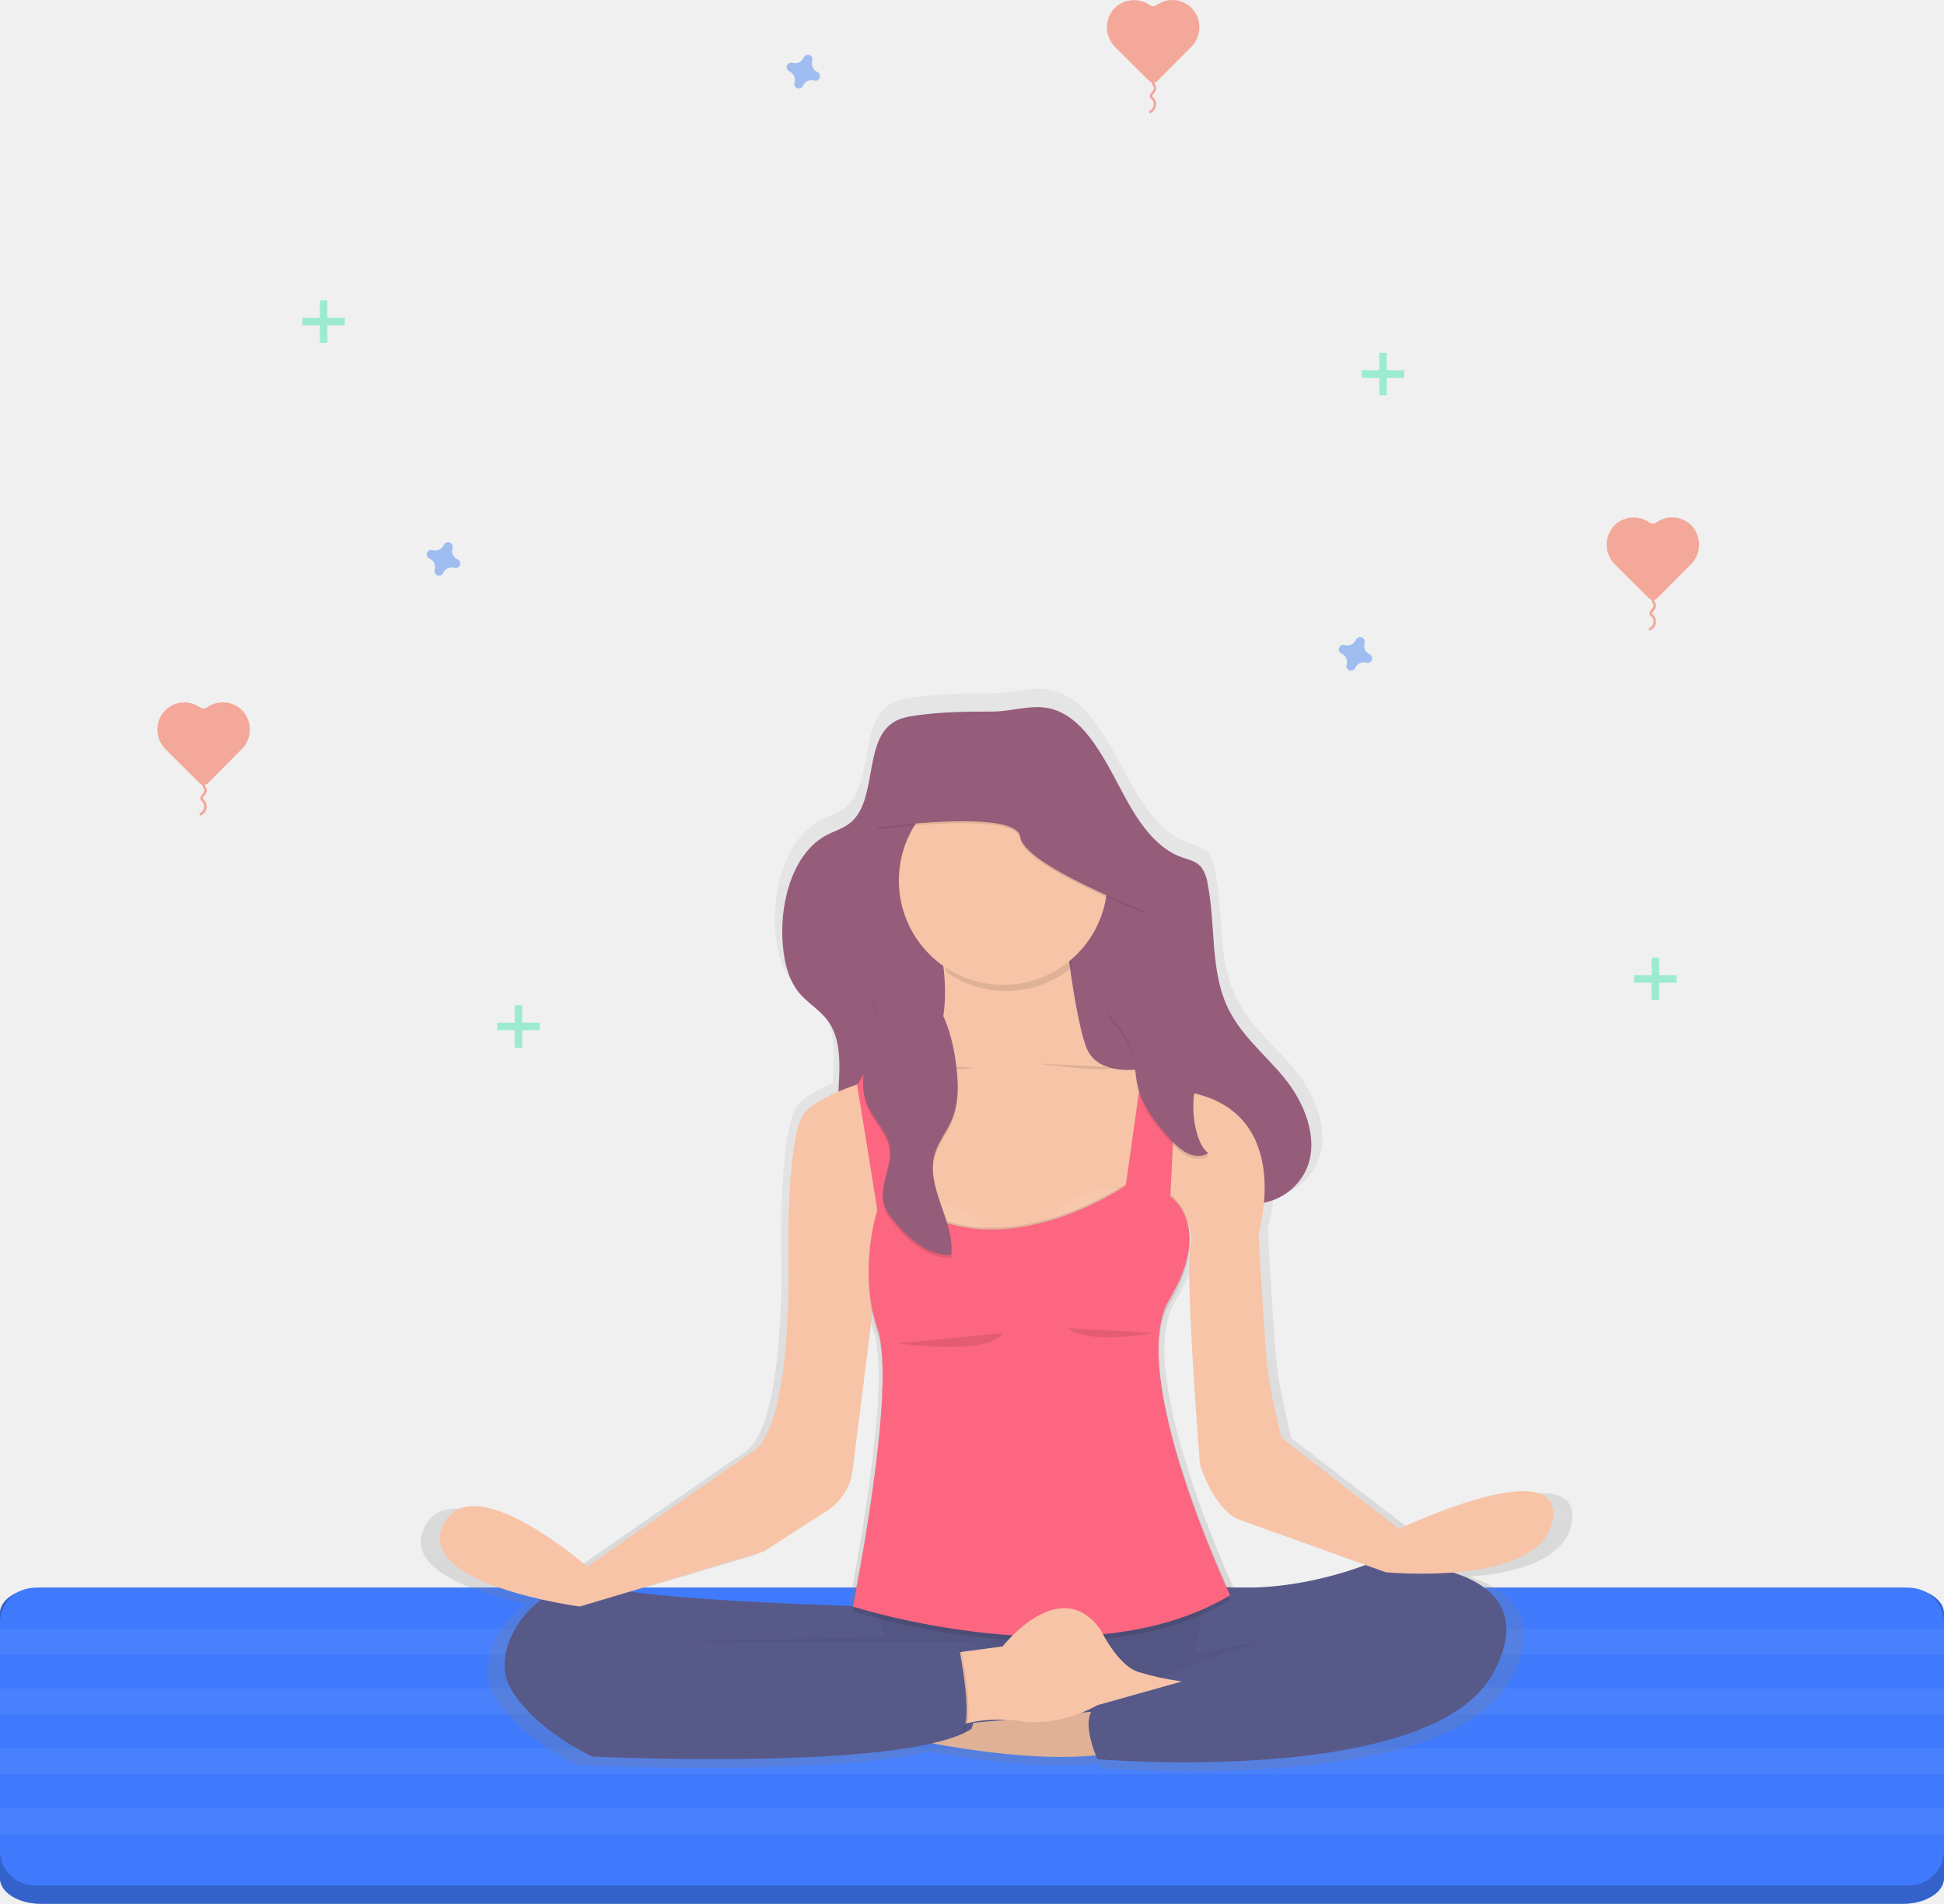
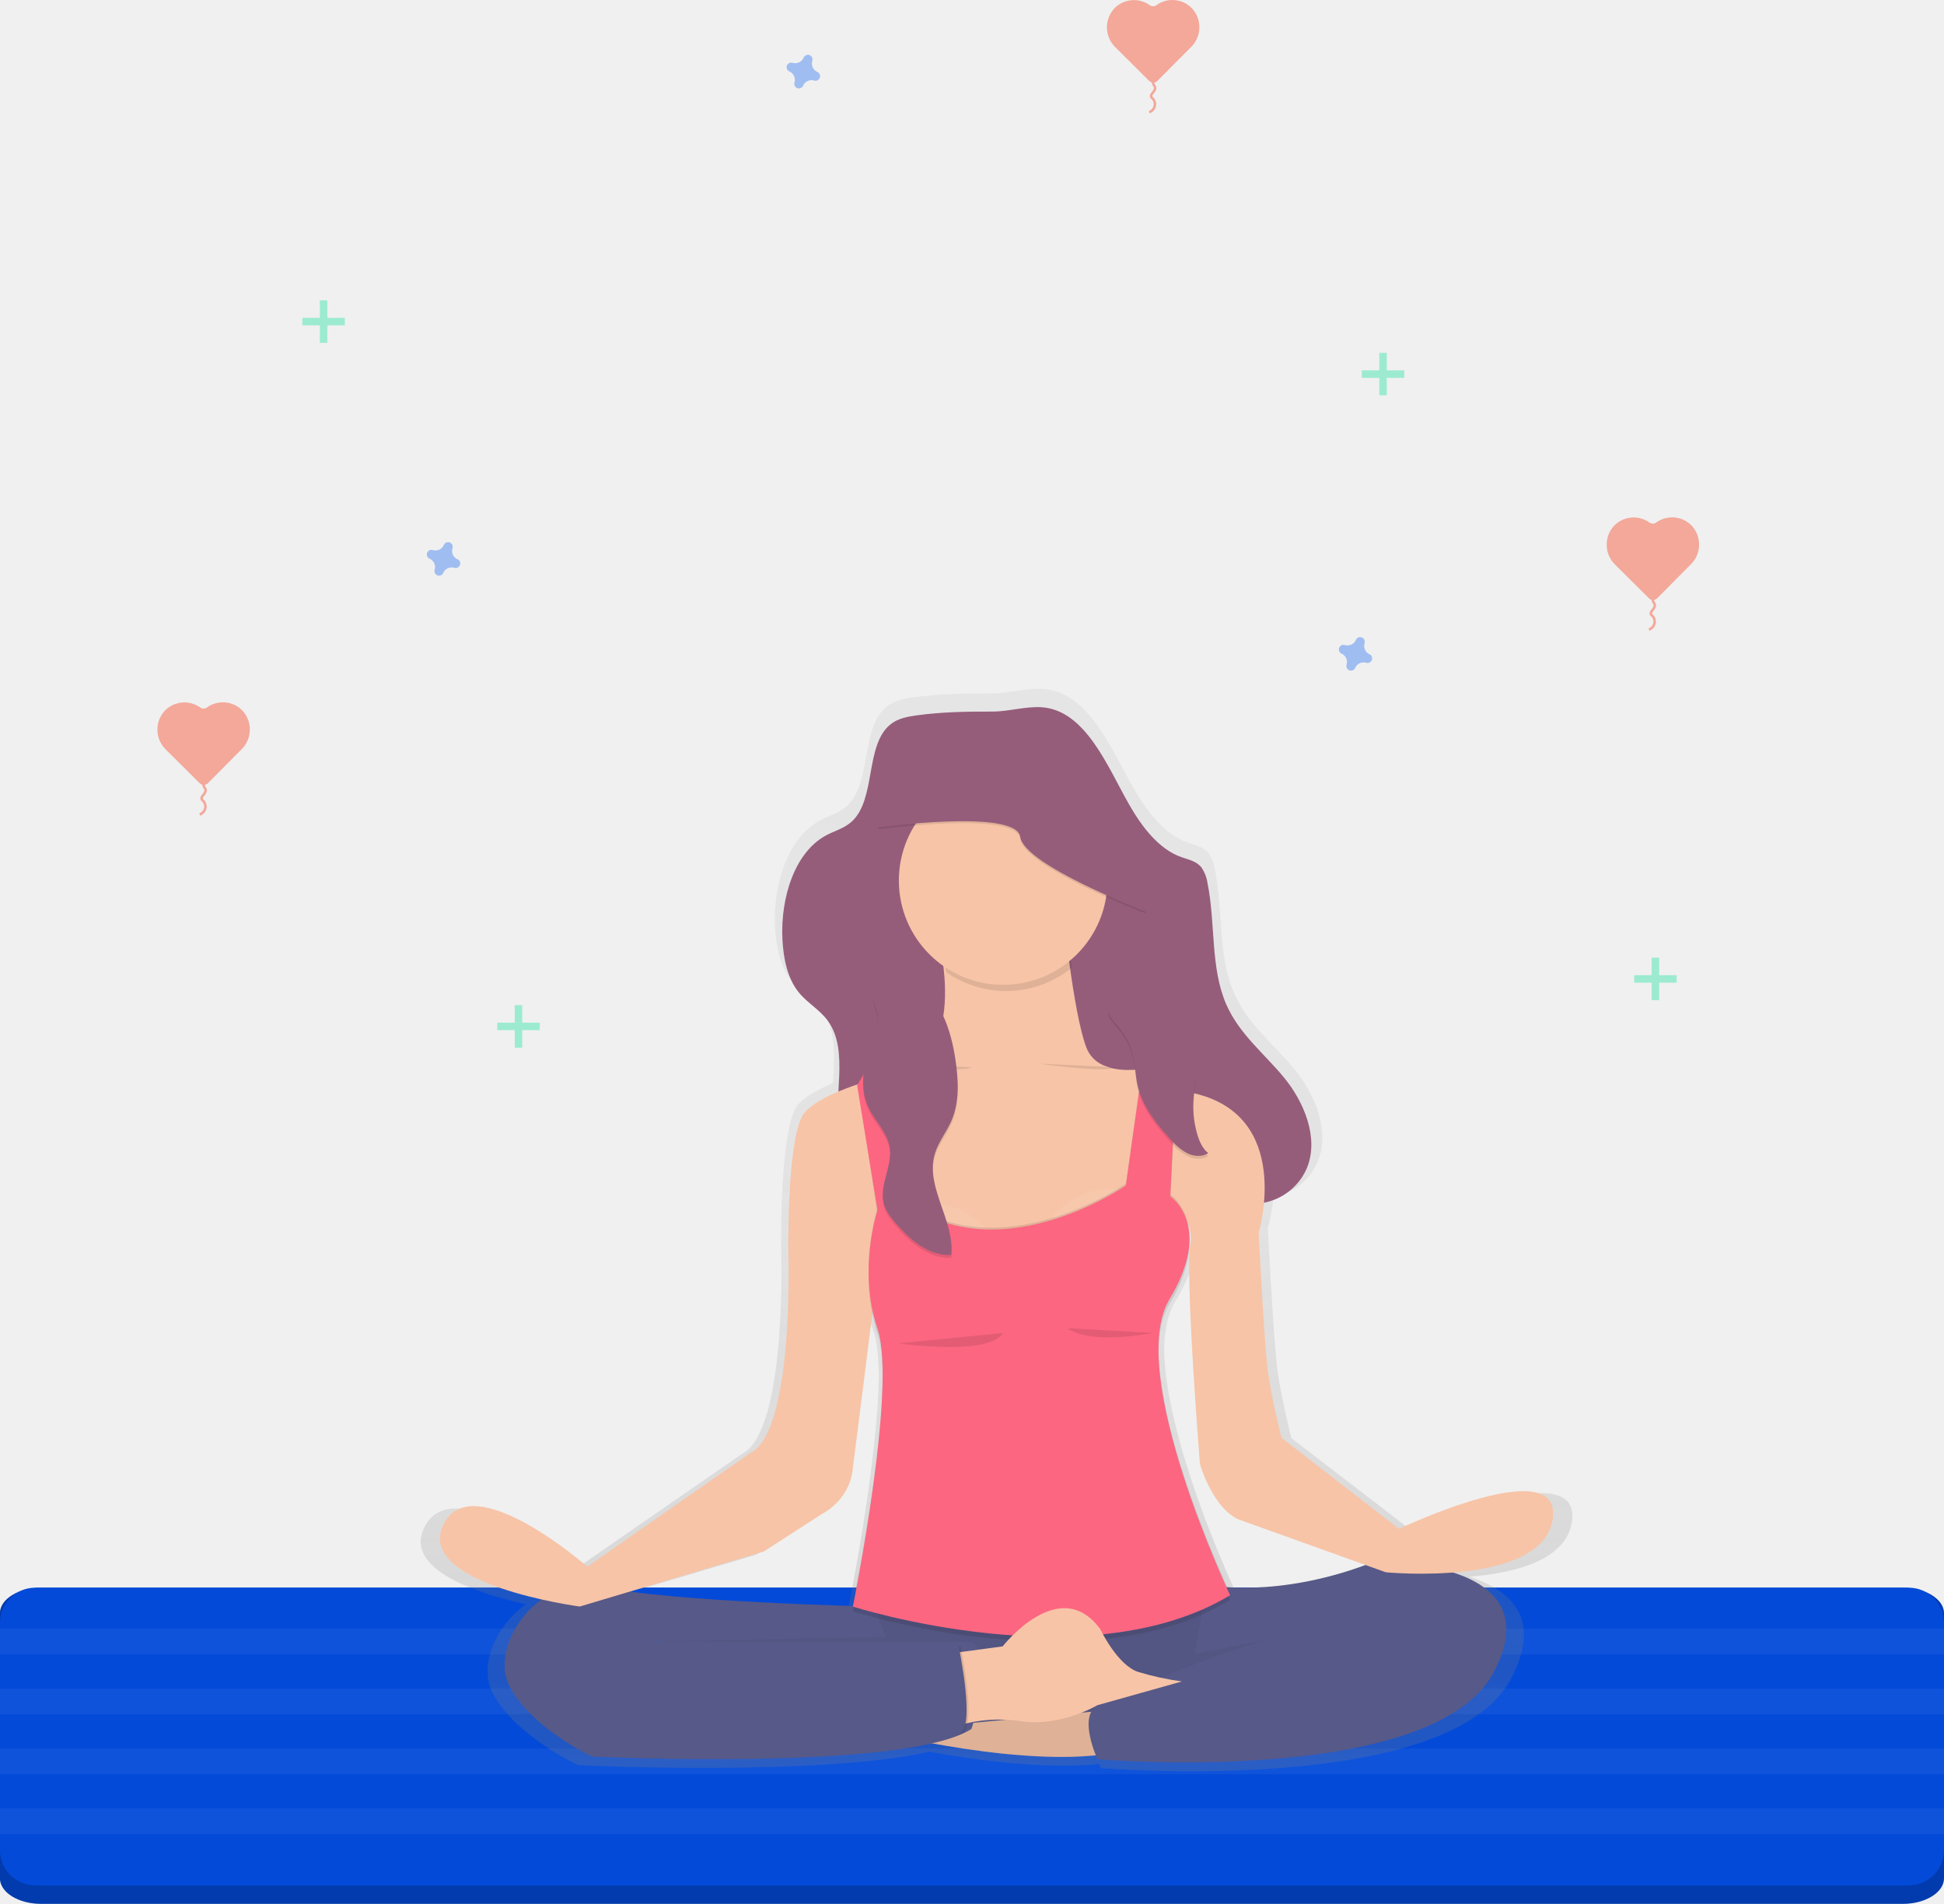
<svg xmlns="http://www.w3.org/2000/svg" id="46e57871-9956-42ae-80ad-44debb9ce8bb" data-name="Layer 1" width="778" height="761.81" viewBox="0 0 778 761.81">
  <defs>
    <linearGradient id="4e52bdea-3ee3-4982-ab0f-41ec51f7690b" x1="593" y1="777.92" x2="593" y2="344.92" gradientUnits="userSpaceOnUse">
      <stop offset="0" stop-color="gray" stop-opacity="0.25" />
      <stop offset="0.54" stop-color="gray" stop-opacity="0.12" />
      <stop offset="1" stop-color="gray" stop-opacity="0.1" />
    </linearGradient>
  </defs>
-   <path d="M955.66,704.53h-745c-9.12,0-16.51,4.59-16.51,10.25v106c0,5.66,7.39,10.25,16.51,10.25h745c9.12,0,16.52-4.59,16.52-10.25v-106C972.18,709.12,964.78,704.53,955.66,704.53Z" transform="translate(-194.18 -69.27)" fill="#407afc" />
+   <path d="M955.66,704.53h-745c-9.12,0-16.51,4.59-16.51,10.25v106c0,5.66,7.39,10.25,16.51,10.25h745c9.12,0,16.52-4.59,16.52-10.25v-106C972.18,709.12,964.78,704.53,955.66,704.53Z" transform="translate(-194.18 -69.27)" fill="#034ad8" />
  <path d="M955.66,704.53h-745c-9.12,0-16.51,4.59-16.51,10.25v106c0,5.66,7.39,10.25,16.51,10.25h745c9.12,0,16.52-4.59,16.52-10.25v-106C972.18,709.12,964.78,704.53,955.66,704.53Z" transform="translate(-194.18 -69.27)" opacity="0.2" />
-   <rect y="635.26" width="778" height="119.12" rx="14.09" ry="14.09" fill="#407afc" />
+   <rect y="635.26" width="778" height="119.12" rx="14.09" ry="14.09" fill="#034ad8" />
  <rect y="651.69" width="778" height="10.27" fill="#fff" opacity="0.05" />
  <rect y="675.65" width="778" height="10.27" fill="#fff" opacity="0.05" />
  <rect y="699.61" width="778" height="10.27" fill="#fff" opacity="0.05" />
  <rect y="723.57" width="778" height="10.27" fill="#fff" opacity="0.05" />
  <g opacity="0.5">
    <path d="M854.32,278.35a10.9,10.9,0,0,0-14.21,1.32,11.13,11.13,0,0,0,.44,15.51l13.58,13.5a2.27,2.27,0,0,0,3.21,0l13.5-13.58a11.13,11.13,0,0,0,.36-15.51A10.88,10.88,0,0,0,857,278.34,2.3,2.3,0,0,1,854.32,278.35Z" transform="translate(-194.18 -69.27)" fill="#f55f44" />
    <path d="M855.83,308.15a2,2,0,0,0,0,1.89,9.77,9.77,0,0,1,.53.88c.35.87-.26,1.82-.88,2.53-.39.45-.82,1.05-.57,1.6a2.07,2.07,0,0,0,.46.52,3.34,3.34,0,0,1-1.27,5.58" transform="translate(-194.18 -69.27)" fill="none" stroke="#f55f44" stroke-miterlimit="10" />
  </g>
  <g opacity="0.5">
    <path d="M274.32,352.35a10.9,10.9,0,0,0-14.21,1.32,11.13,11.13,0,0,0,.44,15.51l13.58,13.5a2.27,2.27,0,0,0,3.21,0l13.5-13.58a11.13,11.13,0,0,0,.36-15.51A10.88,10.88,0,0,0,277,352.34,2.3,2.3,0,0,1,274.32,352.35Z" transform="translate(-194.18 -69.27)" fill="#f55f44" />
    <path d="M275.83,382.15a2,2,0,0,0,0,1.89,9.77,9.77,0,0,1,.53.88c.35.87-.26,1.82-.88,2.53-.39.45-.82,1.05-.57,1.6a2.07,2.07,0,0,0,.46.52,3.34,3.34,0,0,1-1.27,5.58" transform="translate(-194.18 -69.27)" fill="none" stroke="#f55f44" stroke-miterlimit="10" />
  </g>
  <g opacity="0.5">
    <path d="M654.32,71.35a10.9,10.9,0,0,0-14.21,1.32,11.13,11.13,0,0,0,.44,15.51l13.58,13.5a2.27,2.27,0,0,0,3.21,0l13.5-13.58a11.13,11.13,0,0,0,.36-15.51A10.88,10.88,0,0,0,657,71.34,2.3,2.3,0,0,1,654.32,71.35Z" transform="translate(-194.18 -69.27)" fill="#f55f44" />
    <path d="M655.83,101.15a2,2,0,0,0,0,1.89,9.77,9.77,0,0,1,.53.88c.35.87-.26,1.82-.88,2.53-.39.45-.82,1-.57,1.6a2.07,2.07,0,0,0,.46.52,3.34,3.34,0,0,1-1.27,5.58" transform="translate(-194.18 -69.27)" fill="none" stroke="#f55f44" stroke-miterlimit="10" />
  </g>
  <g opacity="0.5">
    <rect x="552" y="141.18" width="3" height="17" fill="#47e6b1" />
    <rect x="746.18" y="210.44" width="3" height="17" transform="translate(772.44 -598) rotate(90)" fill="#47e6b1" />
  </g>
  <g opacity="0.5">
    <rect x="206" y="402.18" width="3" height="17" fill="#47e6b1" />
    <rect x="400.18" y="471.44" width="3" height="17" transform="translate(687.44 9) rotate(90)" fill="#47e6b1" />
  </g>
  <g opacity="0.5">
    <rect x="128" y="120.18" width="3" height="17" fill="#47e6b1" />
    <rect x="322.18" y="189.44" width="3" height="17" transform="translate(327.44 -195) rotate(90)" fill="#47e6b1" />
  </g>
  <g opacity="0.5">
    <rect x="661" y="383.18" width="3" height="17" fill="#47e6b1" />
    <rect x="855.18" y="452.44" width="3" height="17" transform="translate(1123.44 -465) rotate(90)" fill="#47e6b1" />
  </g>
  <path d="M742.27,331.06a3.68,3.68,0,0,1-2-4.44,1.19,1.19,0,0,0,.08-.41h0A1.84,1.84,0,0,0,737,325h0a2.08,2.08,0,0,0-.2.36,3.68,3.68,0,0,1-4.44,2,1.86,1.86,0,0,0-.41-.08h0a1.84,1.84,0,0,0-1.22,3.31h0a1.82,1.82,0,0,0,.36.2,3.67,3.67,0,0,1,2,4.44,2,2,0,0,0-.08.41h0a1.84,1.84,0,0,0,3.31,1.22h0a1.58,1.58,0,0,0,.2-.36,3.69,3.69,0,0,1,4.45-2.05,1.77,1.77,0,0,0,.4.08h0a1.84,1.84,0,0,0,1.22-3.31h0A1.58,1.58,0,0,0,742.27,331.06Z" transform="translate(-194.18 -69.27)" fill="#4d8af0" opacity="0.5" />
  <path d="M377.27,293.06a3.68,3.68,0,0,1-2-4.44,1.19,1.19,0,0,0,.08-.41h0A1.84,1.84,0,0,0,372,287h0a2.08,2.08,0,0,0-.2.36,3.68,3.68,0,0,1-4.44,2,1.86,1.86,0,0,0-.41-.08h0a1.84,1.84,0,0,0-1.22,3.31h0a1.82,1.82,0,0,0,.36.2,3.67,3.67,0,0,1,2.05,4.44,2,2,0,0,0-.08.41h0a1.84,1.84,0,0,0,3.31,1.22h0a1.58,1.58,0,0,0,.2-.36,3.69,3.69,0,0,1,4.45-2.05,1.77,1.77,0,0,0,.4.08h0a1.84,1.84,0,0,0,1.22-3.31h0A1.58,1.58,0,0,0,377.27,293.06Z" transform="translate(-194.18 -69.27)" fill="#4d8af0" opacity="0.5" />
  <path d="M521.27,98.06a3.68,3.68,0,0,1-2-4.44,1.19,1.19,0,0,0,.08-.41h0A1.84,1.84,0,0,0,516,92h0a2.08,2.08,0,0,0-.2.36,3.68,3.68,0,0,1-4.44,2.05,1.86,1.86,0,0,0-.41-.08h0a1.84,1.84,0,0,0-1.22,3.31h0a1.82,1.82,0,0,0,.36.2,3.67,3.67,0,0,1,2.05,4.44,2,2,0,0,0-.08.41h0a1.84,1.84,0,0,0,3.31,1.22h0a1.58,1.58,0,0,0,.2-.36,3.69,3.69,0,0,1,4.45-2.05,1.77,1.77,0,0,0,.4.08h0a1.84,1.84,0,0,0,1.22-3.31h0A1.58,1.58,0,0,0,521.27,98.06Z" transform="translate(-194.18 -69.27)" fill="#4d8af0" opacity="0.5" />
  <path d="M759.66,682.08,711,644.71s-3.92-15.56-5.49-26.46-3.93-57.6-3.93-57.6a67.73,67.73,0,0,0,2.21-12.36c.48-.1,1-.22,1.45-.35a24.25,24.25,0,0,0,16.39-14.13c5-12.44-1.46-27.14-9.64-37s-18.48-17.78-23.86-30c-6.64-15.05-4.37-33.26-7.76-49.74a15.05,15.05,0,0,0-2.5-6.43c-2.11-2.61-5.4-3.17-8.33-4.21-9.28-3.3-16.24-12.31-21.67-21.72-8.79-15.25-17.89-38.45-36-39.77-6.73-.49-13.75,1.78-20.56,1.76-10.55,0-21,.13-31.46,1.58-3.74.51-7.61,1.21-10.73,3.67-10.71,8.48-5.86,30.87-16.18,40-3.07,2.7-7,3.68-10.47,5.54-13.08,7-18.89,25.67-18.12,42.46.37,7.88,2,16.07,6.65,21.82,3.69,4.6,8.93,7.24,12.37,12.1,5.53,7.82,4.78,18.21,4.18,28.77-7.4,3.1-13.34,6.66-15.21,10.49C506,526,506.82,570,506.82,570s2.35,72-15.71,81l-67.52,46.7s-47.9-41.64-59.68-17.12c-8.05,16.77,21.35,26.26,40.75,30.58-12.23,8.68-19,24.72-13.27,35.58,9,17.13,34.16,28.8,34.16,28.8s95.95,4.63,140.3-5.31h.73c18.83,3.41,45.85,7,67.52,4.84.42,1,.71,1.64.71,1.64s139,11.68,164.11-35.8c12.88-24.36-.56-35.6-16.72-40.78,18.09-1.44,38.69-6.5,41.06-21.89C827.58,650.16,759.66,682.08,759.66,682.08Zm-14,14.89c-25.44,9.26-46.08,9.78-57.08,9.09-5.4-11.78-27.92-62.79-28.51-96.94.15-7.62,1.5-14.28,4.55-19.28,6.54-10.77,8.48-19.22,8.26-25.63,0-.47,0-.94,0-1.4a26.17,26.17,0,0,0-.56-5.83,15.34,15.34,0,0,1,.92,8.34c-2.35,12.06,3.93,90.29,3.93,90.29s5.1,17.52,15.7,22.57Zm-249.08-5.55L521,675.85s11.39-5.45,12.57-18.68l8.05-63.23a64.44,64.44,0,0,0,2.15,8c1.42,4.15,2,10.23,2.12,17.47-.31,35.29-12.32,93.84-12.32,93.84l.14,0c0,.17-.06.31-.08.42l-.85.05c-19.75-.6-65.78-2.32-91.54-5.89ZM454,728.27v.12h-6Z" transform="translate(-194.18 -69.27)" fill="url(#4e52bdea-3ee3-4982-ab0f-41ec51f7690b)" />
  <path d="M646,391.06c5.24,9.18,12,18,21,21.17,2.83,1,6,1.57,8,4.12a14.74,14.74,0,0,1,2.43,6.27c3.27,16.06,1.08,33.81,7.5,48.5,5.2,11.89,15.15,19.63,23.06,29.22s14.11,23.93,9.32,36.05a23.53,23.53,0,0,1-15.85,13.78c-6.62,1.8-13.53,1.05-20.25-.14-8.86-1.57-17.88-4-25.26-10-12.77-10.38-18.17-29-24.85-45.57-3.14-7.76-7.31-15.89-14.21-18.66-7.9-3.18-16.79,2.13-21.92,9.92s-7.4,17.58-9.89,27c-2.8,10.64-6.34,21.68-13.71,28.64a23.07,23.07,0,0,1-24.64,4.92c-8.2-3.41-14.68-12.06-16.57-22.09-2.9-15.45,4.06-34-4.49-46.22-3.32-4.73-8.39-7.31-11.95-11.79-4.45-5.61-6.07-13.6-6.42-21.27-.75-16.38,4.86-34.63,17.51-41.41,3.38-1.81,7.15-2.76,10.12-5.4,10-8.89,5.28-30.72,15.63-39,3-2.41,6.76-3.08,10.38-3.59,10.14-1.4,20.21-1.56,30.4-1.53,6.59,0,13.38-2.2,19.88-1.72C628.72,353.57,637.51,376.19,646,391.06Z" transform="translate(-194.18 -69.27)" fill="#965d7b" />
  <polygon points="264.1 652.85 267.93 698.22 535.82 696.62 530.71 647.09 440.14 636.55 281.32 646.14 264.1 652.85" fill="#575988" />
  <polygon points="264.1 652.85 267.93 698.22 535.82 696.62 530.71 647.09 440.14 636.55 281.32 646.14 264.1 652.85" opacity="0.05" />
  <path d="M634.55,753.82l-89.18,8.35s61.1,15.56,96.77,8Z" transform="translate(-194.18 -69.27)" fill="#f7c4a7" />
  <path d="M634.55,753.82l-89.18,8.35s61.1,15.56,96.77,8Z" transform="translate(-194.18 -69.27)" opacity="0.1" />
  <path d="M566.62,434.29s17.46,45.92-8.35,66.41-4.55,77.8-4.55,77.8l99.43-4.56s9.86-64.51,4.55-78.17c0,0-23.53,6.83-28.84-7.59s-9.11-53.89-9.11-53.89Z" transform="translate(-194.18 -69.27)" fill="#f7c4a7" />
  <path d="M543.85,712.08s-83.87-1.9-108.53-8S389.4,727.26,398.13,744s33,28.08,33,28.08,124.86,6.07,151.8-11c0,0,10.25-29.22,0-34.91H452.77l96-1.9Z" transform="translate(-194.18 -69.27)" fill="#575988" />
  <path d="M677.05,703.35s28.09,6.07,66.79-9.11c0,0,72.49-2.27,48.2,44s-158.63,34.92-158.63,34.92-8-17.08,0-21.63,77.42-33.78,99.05-32.26l-60,11.76Z" transform="translate(-194.18 -69.27)" fill="#575988" />
  <path d="M623.19,456.38c-1.45-10.81-2.3-19.62-2.3-19.62H567.76a103.51,103.51,0,0,1,5.08,21.48,41.75,41.75,0,0,0,50.35-1.86Z" transform="translate(-194.18 -69.27)" opacity="0.1" />
  <circle cx="401.47" cy="352.31" r="41.74" fill="#f7c4a7" />
  <path d="M571.17,494.25s-50.09,9.49-56.16,22-5.31,55.41-5.31,55.41,2.27,70.2-15.18,78.93l-65.28,45.54s-46.29-40.6-57.68-16.7,54.65,32.64,54.65,32.64l73.62-22,23.53-15.18s11-5.31,12.14-18.22l9.87-78.17,39.47-11.39h63.75l8.54-24.38s15.75,12.62,13.47,24.38,3.8,88,3.8,88,4.93,17.07,15.18,22l59.2,21.25s62.61,6.07,66.79-21.25S754.09,681,754.09,681L707,644.53s-3.79-15.18-5.31-25.81-3.79-56.16-3.79-56.16,14.42-47.82-27.33-56.16l-53.89-16.7Z" transform="translate(-194.18 -69.27)" fill="#f7c4a7" />
  <path d="M537.59,503.93l7.78,51.42s-8,23.91,0,47.44S535.5,714,535.5,714s93.74,30,151-4.56c0,0-42.12-88.8-24.29-118.4s.3-41.18.3-41.18l2.74-54.45-12.9-3.8-7.59,53.89s-52.37,36.43-91.08,4.56l-8.35-58.45Z" transform="translate(-194.18 -69.27)" opacity="0.1" />
  <path d="M591.73,565a30.75,30.75,0,0,0-39.8-11.19C564.64,563.36,578.66,565.91,591.73,565Z" transform="translate(-194.18 -69.27)" fill="#fff" opacity="0.07" />
  <path d="M613.24,559.35A30.7,30.7,0,0,1,653,548.16C640.32,557.67,626.31,560.21,613.24,559.35Z" transform="translate(-194.18 -69.27)" fill="#fff" opacity="0.07" />
  <path d="M537.59,503.93l7.78,48.76s-8,23.91,0,47.44-9.87,111.19-9.87,111.19,93.74,30,151-4.55c0,0-42.12-88.8-24.29-118.4s.3-41.18.3-41.18l2.74-54.46-12.9-3.79-7.59,53.89s-52.37,36.43-91.08,4.55l-8.35-58.44Z" transform="translate(-194.18 -69.27)" opacity="0.1" />
  <path d="M537.21,503.55l8.16,49.9s-8,23.91,0,47.44-9.87,111.19-9.87,111.19,93.74,30,151-4.55c0,0-42.12-88.81-24.29-118.41s.3-41.17.3-41.17l2.74-54.46-12.9-3.79-7.59,53.89s-52.37,36.43-91.08,4.55l-8.35-58.44Z" transform="translate(-194.18 -69.27)" fill="#fc6681" />
  <path d="M575.73,730.67,595.46,728s22.77-29.22,39.09-6.83c0,0,6.83,14.42,15.18,17.07a112.12,112.12,0,0,0,17.46,3.8l-33.78,9.49s-14.8,8.73-30.36,6.45a58.87,58.87,0,0,0-27.32,2.28Z" transform="translate(-194.18 -69.27)" fill="#f7c4a7" />
  <path d="M553.91,606.77s35.67,5.31,41.74-4.17" transform="translate(-194.18 -69.27)" opacity="0.1" />
  <path d="M621.46,600.7s6.83,6.83,34.15,1.9" transform="translate(-194.18 -69.27)" opacity="0.1" />
  <path d="M552,494.82s26.19,3.8,31.12,1.52" transform="translate(-194.18 -69.27)" opacity="0.1" />
  <path d="M609.69,494.82s26.19,3.8,31.12,1.52" transform="translate(-194.18 -69.27)" opacity="0.1" />
  <path d="M578.57,727.83s7.22,34,0,35.2-17.45-5.6-17.45-6.36,4.55-22.39,4.55-22.39Z" transform="translate(-194.18 -69.27)" opacity="0.1" />
  <path d="M577.82,727.83s7.21,34,0,35.2-17.46-5.6-17.46-6.36,4.55-22.39,4.55-22.39Z" transform="translate(-194.18 -69.27)" fill="#575988" />
  <path d="M542.59,489.84c-3.19,7.39-4.32,16.11-.94,23.41,2.58,5.57,7.63,10.08,8.6,16.14,1.22,7.61-4.42,15.33-2.31,22.74.8,2.83,2.67,5.23,4.57,7.48,5.78,6.83,13.46,13.45,22.38,12.92,1.42-13.78-10.5-27.15-6.6-40.44,1.4-4.76,4.68-8.72,6.66-13.26,3.29-7.53,2.82-16.13,1.63-24.26-1.73-11.8-6.11-26.26-17.81-31.78-5.37-2.54-13-2.73-14.91,4.17-1.05,3.68,1.4,7.14,1.73,10.74C546,482.27,544.36,485.74,542.59,489.84Z" transform="translate(-194.18 -69.27)" opacity="0.1" />
  <path d="M542.59,488.71c-3.19,7.39-4.32,16.1-.94,23.41,2.58,5.56,7.63,10.08,8.6,16.13,1.22,7.61-4.42,15.33-2.31,22.74.8,2.83,2.67,5.24,4.57,7.49,5.78,6.82,13.46,13.44,22.38,12.91,1.42-13.78-10.5-27.15-6.6-40.44,1.4-4.76,4.68-8.72,6.66-13.26,3.29-7.53,2.82-16.13,1.63-24.26-1.73-11.8-6.11-26.26-17.81-31.78-5.37-2.54-13-2.72-14.91,4.17-1.05,3.68,1.4,7.14,1.73,10.74C546,481.13,544.36,484.6,542.59,488.71Z" transform="translate(-194.18 -69.27)" fill="#965d7b" />
  <path d="M545.56,401.09s55.4-7.59,56.92,3.79,50.48,30,50.48,30l-12.15-30-22.39-37.19s-41-3-42.88,0S552,380.59,552,380.59Z" transform="translate(-194.18 -69.27)" opacity="0.1" />
  <path d="M545.56,400.33s55.4-7.59,56.92,3.79,50.48,30,50.48,30l-12.15-30-22.39-37.19s-41-3-42.88,0S552,379.83,552,379.83Z" transform="translate(-194.18 -69.27)" fill="#965d7b" />
  <path d="M642,481.42a27,27,0,0,1,5.56,11.13c.92,3.92,1,8,1.83,11.92,1.86,8.35,7.39,15.37,13.15,21.69a23.67,23.67,0,0,0,6.73,5.66c2.64,1.3,6,1.57,8.44,0-2.32-1.91-3.58-4.82-4.41-7.7a39.45,39.45,0,0,1-1.54-12.41c.25-7,2.3-14.39-.61-20.77-1.68-3.69-4.81-6.49-8-9a43.09,43.09,0,0,0-7.14-4.69c-4.72-2.35-10.12-3.38-15.33-3.9C633.9,472.66,639.83,478.86,642,481.42Z" transform="translate(-194.18 -69.27)" opacity="0.1" />
  <path d="M642,480.29a26.85,26.85,0,0,1,5.56,11.12c.92,3.92,1,8,1.83,11.92,1.86,8.35,7.39,15.37,13.15,21.69a23.67,23.67,0,0,0,6.73,5.66c2.64,1.3,6,1.57,8.44,0-2.32-1.91-3.58-4.81-4.41-7.7a39.45,39.45,0,0,1-1.54-12.41c.25-7,2.3-14.39-.61-20.77-1.68-3.68-4.81-6.48-8-9a42.52,42.52,0,0,0-7.14-4.7c-4.72-2.35-10.12-3.38-15.33-3.9C633.9,471.52,639.83,477.72,642,480.29Z" transform="translate(-194.18 -69.27)" fill="#965d7b" />
</svg>
